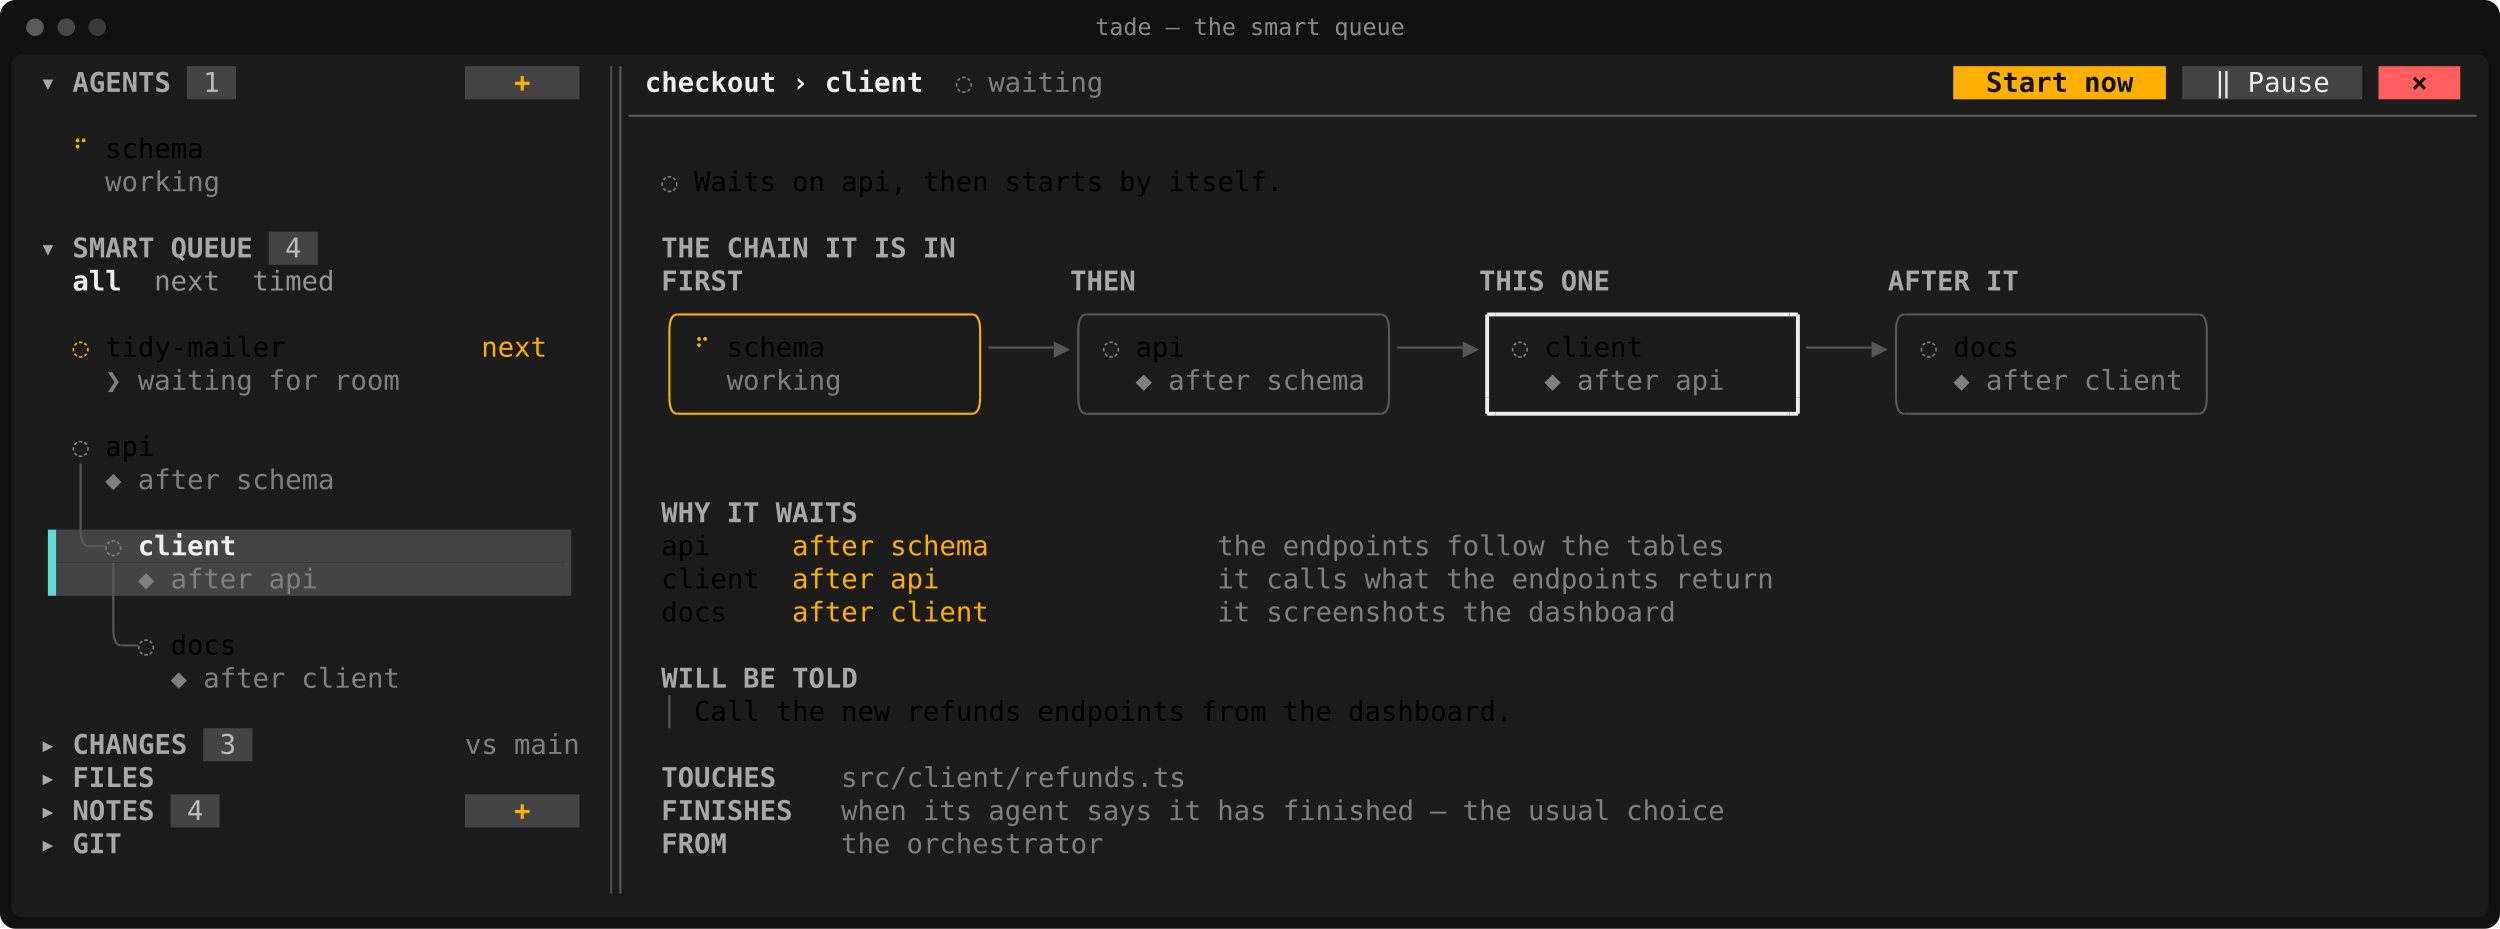
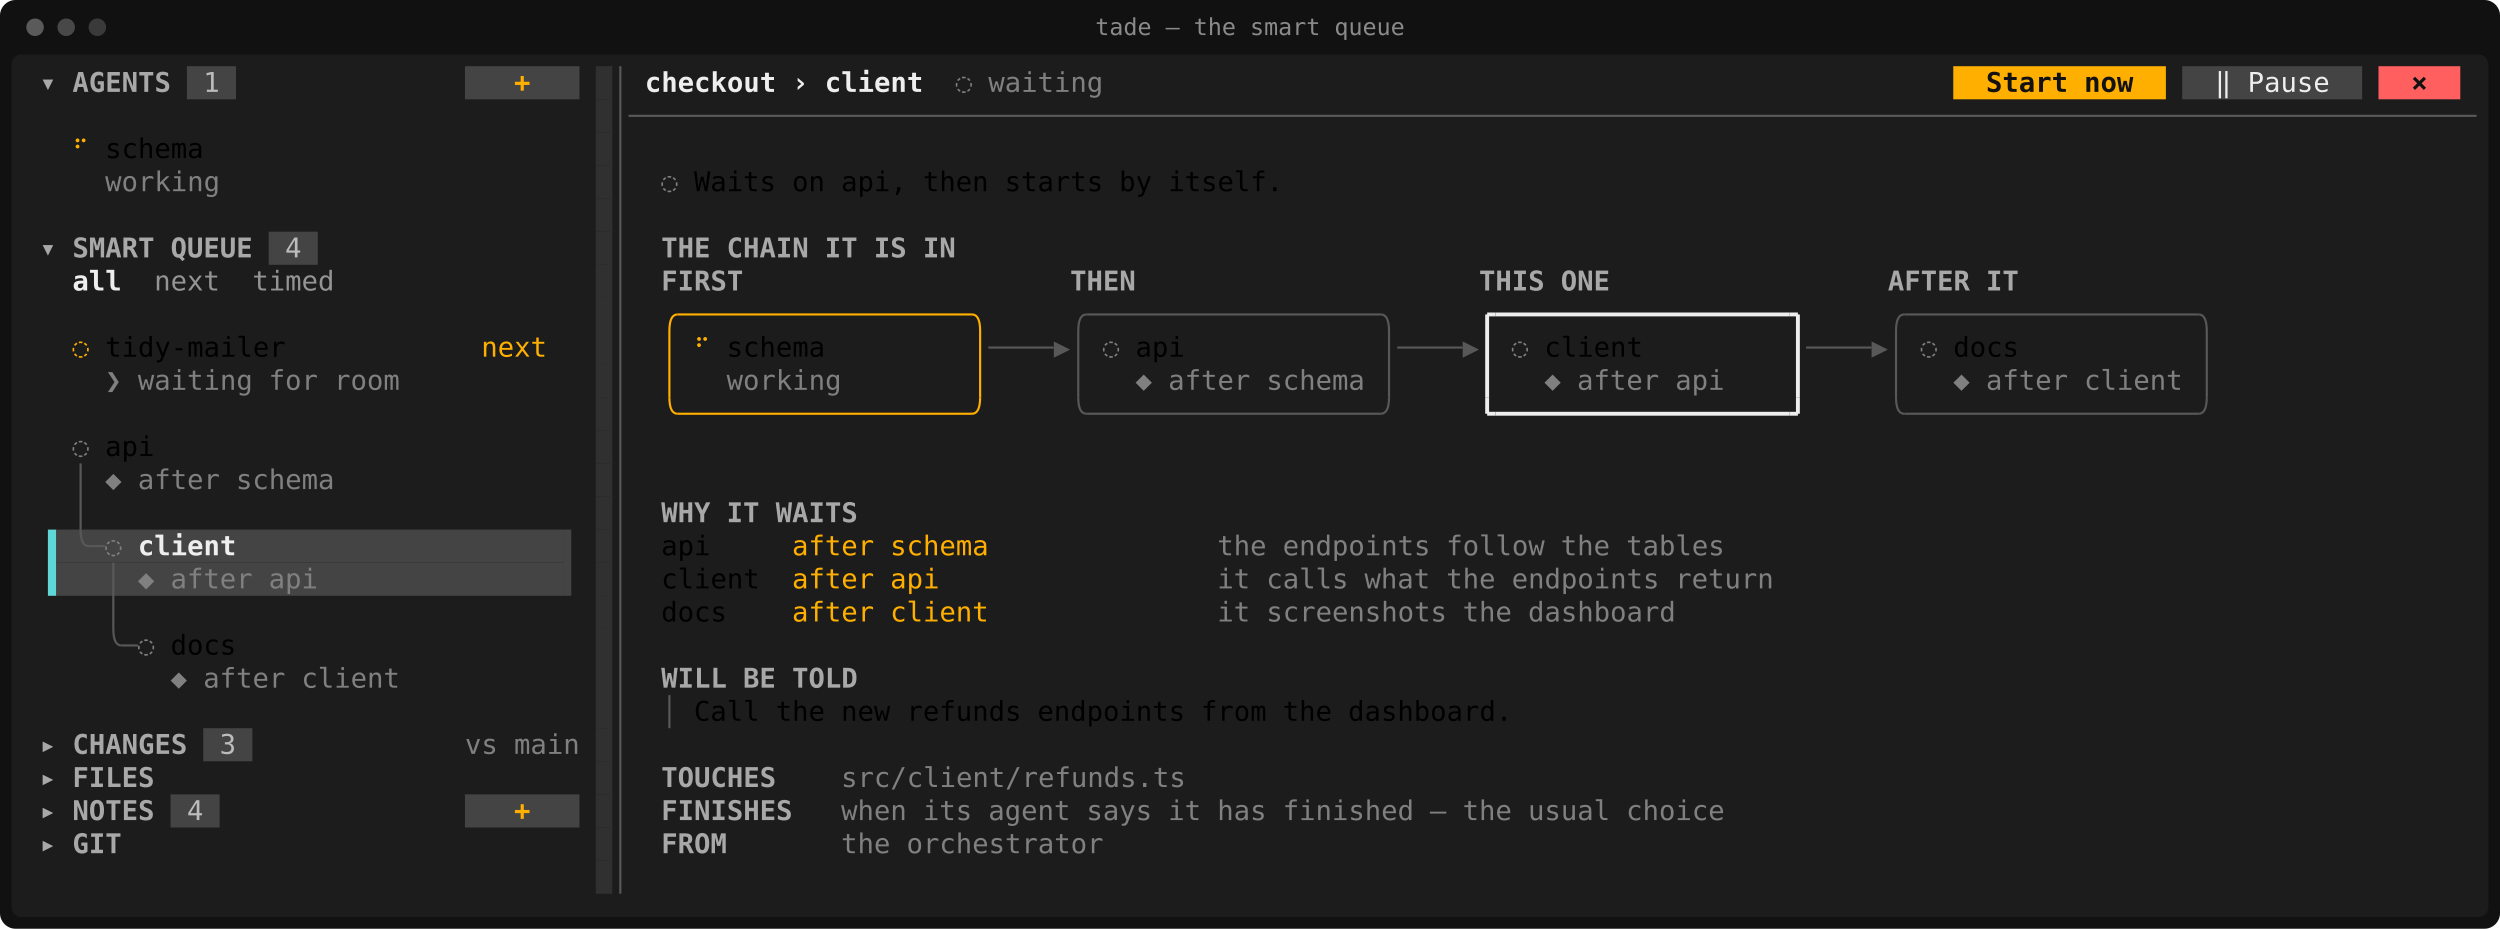
<svg xmlns="http://www.w3.org/2000/svg" viewBox="0 0 1284 477" width="1284" height="477" font-family="ui-monospace,SFMono-Regular,Menlo,Consolas,'DejaVu Sans Mono','Liberation Mono',monospace" font-size="14" role="img" aria-label="tade — the smart queue">
  <rect width="1284" height="477" rx="8" fill="#111111" />
  <rect x="6" y="28" width="1272" height="443" rx="5" fill="#1c1c1c" />
  <circle cx="18" cy="14" r="4.5" fill="#5a5a5a" />
  <circle cx="34" cy="14" r="4.5" fill="#484848" />
  <circle cx="50" cy="14" r="4.5" fill="#3a3a3a" />
  <text x="642" y="18" fill="#8a8a8a" font-size="12" text-anchor="middle">tade — the smart queue</text>
  <rect x="96" y="34" width="25.2" height="17" fill="rgb(68,68,68)" />
  <rect x="238.8" y="34" width="58.8" height="17" fill="rgb(68,68,68)" />
+   <rect x="306" y="34" width="8.4" height="17" fill="rgb(48,48,48)" />
  <rect x="1003.2" y="34" width="109.2" height="17" fill="rgb(255,175,0)" />
  <rect x="1120.8" y="34" width="92.4" height="17" fill="rgb(68,68,68)" />
  <rect x="1221.6" y="34" width="42" height="17" fill="rgb(255,95,95)" />
+   <rect x="306" y="51" width="8.4" height="17" fill="rgb(48,48,48)" />
+   <rect x="306" y="68" width="8.4" height="17" fill="rgb(48,48,48)" />
+   <rect x="306" y="85" width="8.4" height="17" fill="rgb(48,48,48)" />
+   <rect x="306" y="102" width="8.4" height="17" fill="rgb(48,48,48)" />
  <rect x="138" y="119" width="25.2" height="17" fill="rgb(68,68,68)" />
+   <rect x="306" y="119" width="8.4" height="17" fill="rgb(48,48,48)" />
+   <rect x="306" y="136" width="8.4" height="17" fill="rgb(48,48,48)" />
+   <rect x="306" y="153" width="8.4" height="17" fill="rgb(48,48,48)" />
+   <rect x="306" y="170" width="8.4" height="17" fill="rgb(48,48,48)" />
+   <rect x="306" y="187" width="8.4" height="17" fill="rgb(48,48,48)" />
+   <rect x="306" y="204" width="8.4" height="17" fill="rgb(48,48,48)" />
+   <rect x="306" y="221" width="8.4" height="17" fill="rgb(48,48,48)" />
+   <rect x="306" y="238" width="8.4" height="17" fill="rgb(48,48,48)" />
+   <rect x="306" y="255" width="8.4" height="17" fill="rgb(48,48,48)" />
  <rect x="28.8" y="272" width="260.4" height="17" fill="rgb(68,68,68)" />
+   <rect x="306" y="272" width="8.4" height="17" fill="rgb(48,48,48)" />
  <rect x="28.8" y="289" width="260.4" height="17" fill="rgb(68,68,68)" />
+   <rect x="306" y="289" width="8.4" height="17" fill="rgb(48,48,48)" />
+   <rect x="306" y="306" width="8.4" height="17" fill="rgb(48,48,48)" />
+   <rect x="306" y="323" width="8.4" height="17" fill="rgb(48,48,48)" />
+   <rect x="306" y="340" width="8.4" height="17" fill="rgb(48,48,48)" />
+   <rect x="306" y="357" width="8.4" height="17" fill="rgb(48,48,48)" />
  <rect x="104.4" y="374" width="25.2" height="17" fill="rgb(68,68,68)" />
+   <rect x="306" y="374" width="8.4" height="17" fill="rgb(48,48,48)" />
+   <rect x="306" y="391" width="8.4" height="17" fill="rgb(48,48,48)" />
  <rect x="87.6" y="408" width="25.2" height="17" fill="rgb(68,68,68)" />
  <rect x="238.8" y="408" width="58.8" height="17" fill="rgb(68,68,68)" />
-   <rect x="313.35" y="34" width="1.05" height="425" fill="rgb(78,78,78)" />
+   <rect x="306" y="408" width="8.4" height="17" fill="rgb(48,48,48)" />
+   <rect x="306" y="425" width="8.4" height="17" fill="rgb(48,48,48)" />
+   <rect x="306" y="442" width="8.4" height="17" fill="rgb(48,48,48)" />
+   <rect x="313.35" y="34" width="1.05" height="425" fill="rgb(48,48,48)" />
  <rect x="24.6" y="272" width="4.2" height="34" fill="rgb(95,215,215)" />
  <rect x="289.2" y="272" width="4.2" height="34" fill="rgb(68,68,68)" />
  <line x1="318.6" y1="34" x2="318.6" y2="459" stroke="rgb(88,88,88)" stroke-width="1.1" />
  <line x1="322.8" y1="59.5" x2="1272" y2="59.5" stroke="rgb(88,88,88)" stroke-width="1.1" />
  <path d="M343.8 170Q343.8 161.5 348 161.5" fill="none" stroke="rgb(255,175,0)" stroke-width="1.1" />
  <line x1="348" y1="161.5" x2="499.2" y2="161.5" stroke="rgb(255,175,0)" stroke-width="1.1" />
  <path d="M503.4 170Q503.4 161.5 499.2 161.5" fill="none" stroke="rgb(255,175,0)" stroke-width="1.1" />
  <path d="M553.8 170Q553.8 161.5 558 161.5" fill="none" stroke="rgb(88,88,88)" stroke-width="1.1" />
  <line x1="558" y1="161.5" x2="709.2" y2="161.5" stroke="rgb(88,88,88)" stroke-width="1.1" />
  <path d="M713.4 170Q713.4 161.5 709.2 161.5" fill="none" stroke="rgb(88,88,88)" stroke-width="1.1" />
  <line x1="763.8" y1="161.5" x2="768" y2="161.5" stroke="rgb(238,238,238)" stroke-width="2" />
  <line x1="763.8" y1="161.5" x2="763.8" y2="170" stroke="rgb(238,238,238)" stroke-width="2" />
  <line x1="768" y1="161.5" x2="919.2" y2="161.5" stroke="rgb(238,238,238)" stroke-width="2" />
  <line x1="919.2" y1="161.5" x2="923.4" y2="161.5" stroke="rgb(238,238,238)" stroke-width="2" />
  <line x1="923.4" y1="161.5" x2="923.4" y2="170" stroke="rgb(238,238,238)" stroke-width="2" />
  <path d="M973.8 170Q973.8 161.5 978 161.5" fill="none" stroke="rgb(88,88,88)" stroke-width="1.1" />
  <line x1="978" y1="161.5" x2="1129.2" y2="161.5" stroke="rgb(88,88,88)" stroke-width="1.1" />
  <path d="M1133.4 170Q1133.4 161.5 1129.2 161.5" fill="none" stroke="rgb(88,88,88)" stroke-width="1.1" />
  <line x1="343.8" y1="170" x2="343.8" y2="204" stroke="rgb(255,175,0)" stroke-width="1.1" />
  <line x1="503.4" y1="170" x2="503.4" y2="204" stroke="rgb(255,175,0)" stroke-width="1.1" />
  <line x1="507.6" y1="178.5" x2="541.2" y2="178.5" stroke="rgb(88,88,88)" stroke-width="1.1" />
  <line x1="553.8" y1="170" x2="553.8" y2="204" stroke="rgb(88,88,88)" stroke-width="1.1" />
  <line x1="713.4" y1="170" x2="713.4" y2="204" stroke="rgb(88,88,88)" stroke-width="1.1" />
  <line x1="717.6" y1="178.5" x2="751.2" y2="178.5" stroke="rgb(88,88,88)" stroke-width="1.1" />
  <line x1="763.8" y1="170" x2="763.8" y2="204" stroke="rgb(238,238,238)" stroke-width="2" />
  <line x1="923.4" y1="170" x2="923.4" y2="204" stroke="rgb(238,238,238)" stroke-width="2" />
  <line x1="927.6" y1="178.5" x2="961.2" y2="178.5" stroke="rgb(88,88,88)" stroke-width="1.1" />
  <line x1="973.8" y1="170" x2="973.8" y2="204" stroke="rgb(88,88,88)" stroke-width="1.1" />
  <line x1="1133.4" y1="170" x2="1133.4" y2="204" stroke="rgb(88,88,88)" stroke-width="1.1" />
  <path d="M343.8 204Q343.8 212.5 348 212.5" fill="none" stroke="rgb(255,175,0)" stroke-width="1.1" />
  <line x1="348" y1="212.5" x2="499.2" y2="212.5" stroke="rgb(255,175,0)" stroke-width="1.1" />
  <path d="M503.4 204Q503.4 212.5 499.2 212.5" fill="none" stroke="rgb(255,175,0)" stroke-width="1.1" />
  <path d="M553.8 204Q553.8 212.5 558 212.5" fill="none" stroke="rgb(88,88,88)" stroke-width="1.1" />
  <line x1="558" y1="212.5" x2="709.2" y2="212.5" stroke="rgb(88,88,88)" stroke-width="1.1" />
  <path d="M713.4 204Q713.4 212.5 709.2 212.5" fill="none" stroke="rgb(88,88,88)" stroke-width="1.1" />
  <line x1="763.8" y1="212.5" x2="768" y2="212.5" stroke="rgb(238,238,238)" stroke-width="2" />
  <line x1="763.8" y1="204" x2="763.8" y2="212.5" stroke="rgb(238,238,238)" stroke-width="2" />
  <line x1="768" y1="212.5" x2="919.2" y2="212.5" stroke="rgb(238,238,238)" stroke-width="2" />
  <line x1="919.2" y1="212.5" x2="923.4" y2="212.5" stroke="rgb(238,238,238)" stroke-width="2" />
  <line x1="923.4" y1="204" x2="923.4" y2="212.5" stroke="rgb(238,238,238)" stroke-width="2" />
  <path d="M973.8 204Q973.8 212.5 978 212.5" fill="none" stroke="rgb(88,88,88)" stroke-width="1.1" />
  <line x1="978" y1="212.5" x2="1129.2" y2="212.5" stroke="rgb(88,88,88)" stroke-width="1.1" />
  <path d="M1133.4 204Q1133.4 212.5 1129.2 212.5" fill="none" stroke="rgb(88,88,88)" stroke-width="1.1" />
  <line x1="41.4" y1="238" x2="41.4" y2="272" stroke="rgb(88,88,88)" stroke-width="1.1" />
  <path d="M41.4 272Q41.4 280.5 45.6 280.5" fill="none" stroke="rgb(88,88,88)" stroke-width="1.1" />
  <line x1="45.6" y1="280.5" x2="54" y2="280.5" stroke="rgb(88,88,88)" stroke-width="1.1" />
  <line x1="58.2" y1="289" x2="58.2" y2="323" stroke="rgb(88,88,88)" stroke-width="1.1" />
  <path d="M58.2 323Q58.2 331.5 62.4 331.5" fill="none" stroke="rgb(88,88,88)" stroke-width="1.1" />
  <line x1="62.4" y1="331.5" x2="70.8" y2="331.5" stroke="rgb(88,88,88)" stroke-width="1.1" />
  <line x1="343.8" y1="357" x2="343.8" y2="374" stroke="rgb(88,88,88)" stroke-width="1.1" />
  <text x="20.4" y="47.2" textLength="8.4" lengthAdjust="spacingAndGlyphs" fill="rgb(168,168,168)" font-weight="700">▾</text>
  <text x="37.2" y="47.2" textLength="50.4" lengthAdjust="spacingAndGlyphs" fill="rgb(168,168,168)" font-weight="700">AGENTS</text>
  <text x="104.4" y="47.2" textLength="8.4" lengthAdjust="spacingAndGlyphs" fill="rgb(188,188,188)">1</text>
  <text x="264" y="47.2" textLength="8.4" lengthAdjust="spacingAndGlyphs" fill="rgb(255,175,0)" font-weight="700">+</text>
  <text x="331.2" y="47.2" textLength="67.2" lengthAdjust="spacingAndGlyphs" fill="rgb(238,238,238)" font-weight="700">checkout</text>
  <text x="406.8" y="47.2" textLength="8.4" lengthAdjust="spacingAndGlyphs" fill="rgb(238,238,238)" font-weight="700">›</text>
  <text x="423.6" y="47.2" textLength="50.4" lengthAdjust="spacingAndGlyphs" fill="rgb(238,238,238)" font-weight="700">client</text>
  <text x="490.8" y="47.2" textLength="8.4" lengthAdjust="spacingAndGlyphs" fill="rgb(128,128,128)">◌</text>
  <text x="507.6" y="47.2" textLength="58.8" lengthAdjust="spacingAndGlyphs" fill="rgb(128,128,128)">waiting</text>
  <text x="1020" y="47.2" textLength="42" lengthAdjust="spacingAndGlyphs" fill="rgb(18,18,18)" font-weight="700">Start</text>
  <text x="1070.4" y="47.2" textLength="25.2" lengthAdjust="spacingAndGlyphs" fill="rgb(18,18,18)" font-weight="700">now</text>
  <text x="1137.6" y="47.2" textLength="8.4" lengthAdjust="spacingAndGlyphs" fill="rgb(238,238,238)">‖</text>
  <text x="1154.4" y="47.2" textLength="42" lengthAdjust="spacingAndGlyphs" fill="rgb(238,238,238)">Pause</text>
  <text x="1238.4" y="47.2" textLength="8.4" lengthAdjust="spacingAndGlyphs" fill="rgb(18,18,18)" font-weight="700">×</text>
  <text x="37.2" y="81.2" textLength="8.4" lengthAdjust="spacingAndGlyphs" fill="rgb(255,175,0)">⠋</text>
  <text x="54" y="81.2" textLength="50.4" lengthAdjust="spacingAndGlyphs">schema</text>
  <text x="54" y="98.2" textLength="58.8" lengthAdjust="spacingAndGlyphs" fill="rgb(128,128,128)">working</text>
  <text x="339.6" y="98.2" textLength="8.4" lengthAdjust="spacingAndGlyphs" fill="rgb(128,128,128)">◌</text>
  <text x="356.4" y="98.2" textLength="42" lengthAdjust="spacingAndGlyphs">Waits</text>
  <text x="406.8" y="98.2" textLength="16.8" lengthAdjust="spacingAndGlyphs">on</text>
  <text x="432" y="98.2" textLength="33.6" lengthAdjust="spacingAndGlyphs">api,</text>
  <text x="474" y="98.2" textLength="33.6" lengthAdjust="spacingAndGlyphs">then</text>
  <text x="516" y="98.2" textLength="50.4" lengthAdjust="spacingAndGlyphs">starts</text>
  <text x="574.8" y="98.2" textLength="16.8" lengthAdjust="spacingAndGlyphs">by</text>
  <text x="600" y="98.2" textLength="58.8" lengthAdjust="spacingAndGlyphs">itself.</text>
  <text x="20.4" y="132.2" textLength="8.4" lengthAdjust="spacingAndGlyphs" fill="rgb(168,168,168)" font-weight="700">▾</text>
  <text x="37.2" y="132.2" textLength="42" lengthAdjust="spacingAndGlyphs" fill="rgb(168,168,168)" font-weight="700">SMART</text>
  <text x="87.6" y="132.2" textLength="42" lengthAdjust="spacingAndGlyphs" fill="rgb(168,168,168)" font-weight="700">QUEUE</text>
  <text x="146.4" y="132.2" textLength="8.4" lengthAdjust="spacingAndGlyphs" fill="rgb(188,188,188)">4</text>
  <text x="339.6" y="132.2" textLength="25.2" lengthAdjust="spacingAndGlyphs" fill="rgb(168,168,168)" font-weight="700">THE</text>
  <text x="373.2" y="132.2" textLength="42" lengthAdjust="spacingAndGlyphs" fill="rgb(168,168,168)" font-weight="700">CHAIN</text>
  <text x="423.6" y="132.2" textLength="16.8" lengthAdjust="spacingAndGlyphs" fill="rgb(168,168,168)" font-weight="700">IT</text>
  <text x="448.8" y="132.2" textLength="16.8" lengthAdjust="spacingAndGlyphs" fill="rgb(168,168,168)" font-weight="700">IS</text>
  <text x="474" y="132.2" textLength="16.8" lengthAdjust="spacingAndGlyphs" fill="rgb(168,168,168)" font-weight="700">IN</text>
  <text x="37.2" y="149.2" textLength="25.2" lengthAdjust="spacingAndGlyphs" fill="rgb(238,238,238)" font-weight="700">all</text>
  <text x="79.2" y="149.2" textLength="33.6" lengthAdjust="spacingAndGlyphs" fill="rgb(148,148,148)">next</text>
  <text x="129.6" y="149.2" textLength="42" lengthAdjust="spacingAndGlyphs" fill="rgb(148,148,148)">timed</text>
  <text x="339.6" y="149.2" textLength="42" lengthAdjust="spacingAndGlyphs" fill="rgb(168,168,168)" font-weight="700">FIRST</text>
  <text x="549.6" y="149.2" textLength="33.6" lengthAdjust="spacingAndGlyphs" fill="rgb(168,168,168)" font-weight="700">THEN</text>
  <text x="759.6" y="149.2" textLength="33.6" lengthAdjust="spacingAndGlyphs" fill="rgb(168,168,168)" font-weight="700">THIS</text>
  <text x="801.6" y="149.2" textLength="25.2" lengthAdjust="spacingAndGlyphs" fill="rgb(168,168,168)" font-weight="700">ONE</text>
  <text x="969.6" y="149.2" textLength="42" lengthAdjust="spacingAndGlyphs" fill="rgb(168,168,168)" font-weight="700">AFTER</text>
  <text x="1020" y="149.2" textLength="16.8" lengthAdjust="spacingAndGlyphs" fill="rgb(168,168,168)" font-weight="700">IT</text>
  <text x="37.2" y="183.2" textLength="8.4" lengthAdjust="spacingAndGlyphs" fill="rgb(255,175,0)">◌</text>
  <text x="54" y="183.2" textLength="92.4" lengthAdjust="spacingAndGlyphs">tidy-mailer</text>
  <text x="247.2" y="183.2" textLength="33.6" lengthAdjust="spacingAndGlyphs" fill="rgb(255,175,0)">next</text>
  <text x="356.4" y="183.2" textLength="8.4" lengthAdjust="spacingAndGlyphs" fill="rgb(255,175,0)">⠋</text>
  <text x="373.2" y="183.2" textLength="50.4" lengthAdjust="spacingAndGlyphs">schema</text>
  <text x="541.2" y="183.2" textLength="8.4" lengthAdjust="spacingAndGlyphs" fill="rgb(88,88,88)">▶</text>
  <text x="566.4" y="183.2" textLength="8.4" lengthAdjust="spacingAndGlyphs" fill="rgb(128,128,128)">◌</text>
  <text x="583.2" y="183.2" textLength="25.2" lengthAdjust="spacingAndGlyphs">api</text>
  <text x="751.2" y="183.2" textLength="8.4" lengthAdjust="spacingAndGlyphs" fill="rgb(88,88,88)">▶</text>
  <text x="776.4" y="183.2" textLength="8.4" lengthAdjust="spacingAndGlyphs" fill="rgb(128,128,128)">◌</text>
  <text x="793.2" y="183.2" textLength="50.4" lengthAdjust="spacingAndGlyphs">client</text>
  <text x="961.2" y="183.2" textLength="8.4" lengthAdjust="spacingAndGlyphs" fill="rgb(88,88,88)">▶</text>
  <text x="986.4" y="183.2" textLength="8.4" lengthAdjust="spacingAndGlyphs" fill="rgb(128,128,128)">◌</text>
  <text x="1003.2" y="183.2" textLength="33.6" lengthAdjust="spacingAndGlyphs">docs</text>
  <text x="54" y="200.2" textLength="8.4" lengthAdjust="spacingAndGlyphs" fill="rgb(128,128,128)">❯</text>
  <text x="70.8" y="200.2" textLength="58.8" lengthAdjust="spacingAndGlyphs" fill="rgb(128,128,128)">waiting</text>
  <text x="138" y="200.2" textLength="25.2" lengthAdjust="spacingAndGlyphs" fill="rgb(128,128,128)">for</text>
  <text x="171.6" y="200.2" textLength="33.6" lengthAdjust="spacingAndGlyphs" fill="rgb(128,128,128)">room</text>
  <text x="373.2" y="200.2" textLength="58.8" lengthAdjust="spacingAndGlyphs" fill="rgb(128,128,128)">working</text>
  <text x="583.2" y="200.2" textLength="8.4" lengthAdjust="spacingAndGlyphs" fill="rgb(128,128,128)">◆</text>
  <text x="600" y="200.2" textLength="42" lengthAdjust="spacingAndGlyphs" fill="rgb(128,128,128)">after</text>
  <text x="650.4" y="200.2" textLength="50.4" lengthAdjust="spacingAndGlyphs" fill="rgb(128,128,128)">schema</text>
  <text x="793.2" y="200.2" textLength="8.4" lengthAdjust="spacingAndGlyphs" fill="rgb(128,128,128)">◆</text>
  <text x="810" y="200.2" textLength="42" lengthAdjust="spacingAndGlyphs" fill="rgb(128,128,128)">after</text>
  <text x="860.4" y="200.2" textLength="25.2" lengthAdjust="spacingAndGlyphs" fill="rgb(128,128,128)">api</text>
  <text x="1003.2" y="200.2" textLength="8.4" lengthAdjust="spacingAndGlyphs" fill="rgb(128,128,128)">◆</text>
  <text x="1020" y="200.2" textLength="42" lengthAdjust="spacingAndGlyphs" fill="rgb(128,128,128)">after</text>
  <text x="1070.4" y="200.2" textLength="50.4" lengthAdjust="spacingAndGlyphs" fill="rgb(128,128,128)">client</text>
  <text x="37.2" y="234.2" textLength="8.4" lengthAdjust="spacingAndGlyphs" fill="rgb(128,128,128)">◌</text>
  <text x="54" y="234.2" textLength="25.2" lengthAdjust="spacingAndGlyphs">api</text>
  <text x="54" y="251.2" textLength="8.4" lengthAdjust="spacingAndGlyphs" fill="rgb(128,128,128)">◆</text>
  <text x="70.8" y="251.2" textLength="42" lengthAdjust="spacingAndGlyphs" fill="rgb(128,128,128)">after</text>
  <text x="121.2" y="251.2" textLength="50.4" lengthAdjust="spacingAndGlyphs" fill="rgb(128,128,128)">schema</text>
  <text x="339.6" y="268.2" textLength="25.2" lengthAdjust="spacingAndGlyphs" fill="rgb(168,168,168)" font-weight="700">WHY</text>
  <text x="373.2" y="268.2" textLength="16.8" lengthAdjust="spacingAndGlyphs" fill="rgb(168,168,168)" font-weight="700">IT</text>
  <text x="398.4" y="268.2" textLength="42" lengthAdjust="spacingAndGlyphs" fill="rgb(168,168,168)" font-weight="700">WAITS</text>
  <text x="54" y="285.2" textLength="8.4" lengthAdjust="spacingAndGlyphs" fill="rgb(128,128,128)">◌</text>
  <text x="70.8" y="285.2" textLength="50.4" lengthAdjust="spacingAndGlyphs" fill="rgb(238,238,238)" font-weight="700">client</text>
  <text x="339.6" y="285.2" textLength="25.2" lengthAdjust="spacingAndGlyphs">api</text>
  <text x="406.8" y="285.2" textLength="42" lengthAdjust="spacingAndGlyphs" fill="rgb(255,175,0)">after</text>
  <text x="457.2" y="285.2" textLength="50.4" lengthAdjust="spacingAndGlyphs" fill="rgb(255,175,0)">schema</text>
  <text x="625.2" y="285.2" textLength="25.2" lengthAdjust="spacingAndGlyphs" fill="rgb(128,128,128)">the</text>
  <text x="658.8" y="285.2" textLength="75.6" lengthAdjust="spacingAndGlyphs" fill="rgb(128,128,128)">endpoints</text>
  <text x="742.8" y="285.2" textLength="50.4" lengthAdjust="spacingAndGlyphs" fill="rgb(128,128,128)">follow</text>
  <text x="801.6" y="285.2" textLength="25.2" lengthAdjust="spacingAndGlyphs" fill="rgb(128,128,128)">the</text>
  <text x="835.2" y="285.2" textLength="50.4" lengthAdjust="spacingAndGlyphs" fill="rgb(128,128,128)">tables</text>
  <text x="70.8" y="302.2" textLength="8.4" lengthAdjust="spacingAndGlyphs" fill="rgb(128,128,128)">◆</text>
  <text x="87.6" y="302.2" textLength="42" lengthAdjust="spacingAndGlyphs" fill="rgb(128,128,128)">after</text>
  <text x="138" y="302.2" textLength="25.2" lengthAdjust="spacingAndGlyphs" fill="rgb(128,128,128)">api</text>
  <text x="339.6" y="302.2" textLength="50.4" lengthAdjust="spacingAndGlyphs">client</text>
  <text x="406.8" y="302.2" textLength="42" lengthAdjust="spacingAndGlyphs" fill="rgb(255,175,0)">after</text>
  <text x="457.2" y="302.2" textLength="25.2" lengthAdjust="spacingAndGlyphs" fill="rgb(255,175,0)">api</text>
  <text x="625.2" y="302.2" textLength="16.8" lengthAdjust="spacingAndGlyphs" fill="rgb(128,128,128)">it</text>
  <text x="650.4" y="302.2" textLength="42" lengthAdjust="spacingAndGlyphs" fill="rgb(128,128,128)">calls</text>
  <text x="700.8" y="302.2" textLength="33.6" lengthAdjust="spacingAndGlyphs" fill="rgb(128,128,128)">what</text>
  <text x="742.8" y="302.2" textLength="25.2" lengthAdjust="spacingAndGlyphs" fill="rgb(128,128,128)">the</text>
  <text x="776.4" y="302.2" textLength="75.6" lengthAdjust="spacingAndGlyphs" fill="rgb(128,128,128)">endpoints</text>
  <text x="860.4" y="302.2" textLength="50.4" lengthAdjust="spacingAndGlyphs" fill="rgb(128,128,128)">return</text>
  <text x="339.6" y="319.2" textLength="33.6" lengthAdjust="spacingAndGlyphs">docs</text>
  <text x="406.8" y="319.2" textLength="42" lengthAdjust="spacingAndGlyphs" fill="rgb(255,175,0)">after</text>
  <text x="457.2" y="319.2" textLength="50.4" lengthAdjust="spacingAndGlyphs" fill="rgb(255,175,0)">client</text>
  <text x="625.2" y="319.2" textLength="16.8" lengthAdjust="spacingAndGlyphs" fill="rgb(128,128,128)">it</text>
  <text x="650.4" y="319.2" textLength="92.4" lengthAdjust="spacingAndGlyphs" fill="rgb(128,128,128)">screenshots</text>
  <text x="751.2" y="319.2" textLength="25.2" lengthAdjust="spacingAndGlyphs" fill="rgb(128,128,128)">the</text>
  <text x="784.8" y="319.2" textLength="75.6" lengthAdjust="spacingAndGlyphs" fill="rgb(128,128,128)">dashboard</text>
  <text x="70.8" y="336.2" textLength="8.4" lengthAdjust="spacingAndGlyphs" fill="rgb(128,128,128)">◌</text>
  <text x="87.6" y="336.2" textLength="33.6" lengthAdjust="spacingAndGlyphs">docs</text>
  <text x="87.6" y="353.2" textLength="8.4" lengthAdjust="spacingAndGlyphs" fill="rgb(128,128,128)">◆</text>
  <text x="104.4" y="353.2" textLength="42" lengthAdjust="spacingAndGlyphs" fill="rgb(128,128,128)">after</text>
  <text x="154.8" y="353.2" textLength="50.4" lengthAdjust="spacingAndGlyphs" fill="rgb(128,128,128)">client</text>
  <text x="339.6" y="353.2" textLength="33.6" lengthAdjust="spacingAndGlyphs" fill="rgb(168,168,168)" font-weight="700">WILL</text>
  <text x="381.6" y="353.2" textLength="16.8" lengthAdjust="spacingAndGlyphs" fill="rgb(168,168,168)" font-weight="700">BE</text>
  <text x="406.8" y="353.2" textLength="33.6" lengthAdjust="spacingAndGlyphs" fill="rgb(168,168,168)" font-weight="700">TOLD</text>
  <text x="356.4" y="370.2" textLength="33.6" lengthAdjust="spacingAndGlyphs">Call</text>
  <text x="398.4" y="370.2" textLength="25.2" lengthAdjust="spacingAndGlyphs">the</text>
  <text x="432" y="370.2" textLength="25.2" lengthAdjust="spacingAndGlyphs">new</text>
  <text x="465.6" y="370.2" textLength="58.8" lengthAdjust="spacingAndGlyphs">refunds</text>
  <text x="532.8" y="370.2" textLength="75.6" lengthAdjust="spacingAndGlyphs">endpoints</text>
  <text x="616.8" y="370.2" textLength="33.6" lengthAdjust="spacingAndGlyphs">from</text>
  <text x="658.8" y="370.2" textLength="25.2" lengthAdjust="spacingAndGlyphs">the</text>
  <text x="692.4" y="370.2" textLength="84" lengthAdjust="spacingAndGlyphs">dashboard.</text>
  <text x="20.4" y="387.2" textLength="8.4" lengthAdjust="spacingAndGlyphs" fill="rgb(168,168,168)" font-weight="700">▸</text>
  <text x="37.2" y="387.2" textLength="58.8" lengthAdjust="spacingAndGlyphs" fill="rgb(168,168,168)" font-weight="700">CHANGES</text>
  <text x="112.8" y="387.2" textLength="8.4" lengthAdjust="spacingAndGlyphs" fill="rgb(188,188,188)">3</text>
  <text x="238.8" y="387.2" textLength="16.8" lengthAdjust="spacingAndGlyphs" fill="rgb(128,128,128)">vs</text>
  <text x="264" y="387.2" textLength="33.6" lengthAdjust="spacingAndGlyphs" fill="rgb(128,128,128)">main</text>
  <text x="20.4" y="404.2" textLength="8.4" lengthAdjust="spacingAndGlyphs" fill="rgb(168,168,168)" font-weight="700">▸</text>
  <text x="37.2" y="404.2" textLength="42" lengthAdjust="spacingAndGlyphs" fill="rgb(168,168,168)" font-weight="700">FILES</text>
  <text x="339.6" y="404.2" textLength="58.8" lengthAdjust="spacingAndGlyphs" fill="rgb(168,168,168)" font-weight="700">TOUCHES</text>
  <text x="432" y="404.2" textLength="176.4" lengthAdjust="spacingAndGlyphs" fill="rgb(128,128,128)">src/client/refunds.ts</text>
  <text x="20.4" y="421.2" textLength="8.4" lengthAdjust="spacingAndGlyphs" fill="rgb(168,168,168)" font-weight="700">▸</text>
  <text x="37.2" y="421.2" textLength="42" lengthAdjust="spacingAndGlyphs" fill="rgb(168,168,168)" font-weight="700">NOTES</text>
  <text x="96" y="421.2" textLength="8.4" lengthAdjust="spacingAndGlyphs" fill="rgb(188,188,188)">4</text>
  <text x="264" y="421.2" textLength="8.4" lengthAdjust="spacingAndGlyphs" fill="rgb(255,175,0)" font-weight="700">+</text>
  <text x="339.6" y="421.2" textLength="67.2" lengthAdjust="spacingAndGlyphs" fill="rgb(168,168,168)" font-weight="700">FINISHES</text>
  <text x="432" y="421.2" textLength="33.6" lengthAdjust="spacingAndGlyphs" fill="rgb(128,128,128)">when</text>
  <text x="474" y="421.2" textLength="25.2" lengthAdjust="spacingAndGlyphs" fill="rgb(128,128,128)">its</text>
  <text x="507.6" y="421.2" textLength="42" lengthAdjust="spacingAndGlyphs" fill="rgb(128,128,128)">agent</text>
  <text x="558" y="421.2" textLength="33.6" lengthAdjust="spacingAndGlyphs" fill="rgb(128,128,128)">says</text>
  <text x="600" y="421.2" textLength="16.8" lengthAdjust="spacingAndGlyphs" fill="rgb(128,128,128)">it</text>
  <text x="625.2" y="421.2" textLength="25.2" lengthAdjust="spacingAndGlyphs" fill="rgb(128,128,128)">has</text>
  <text x="658.8" y="421.2" textLength="67.2" lengthAdjust="spacingAndGlyphs" fill="rgb(128,128,128)">finished</text>
  <text x="734.4" y="421.2" textLength="8.4" lengthAdjust="spacingAndGlyphs" fill="rgb(128,128,128)">—</text>
  <text x="751.2" y="421.2" textLength="25.2" lengthAdjust="spacingAndGlyphs" fill="rgb(128,128,128)">the</text>
  <text x="784.8" y="421.2" textLength="42" lengthAdjust="spacingAndGlyphs" fill="rgb(128,128,128)">usual</text>
  <text x="835.2" y="421.2" textLength="50.4" lengthAdjust="spacingAndGlyphs" fill="rgb(128,128,128)">choice</text>
  <text x="20.4" y="438.2" textLength="8.4" lengthAdjust="spacingAndGlyphs" fill="rgb(168,168,168)" font-weight="700">▸</text>
  <text x="37.2" y="438.2" textLength="25.2" lengthAdjust="spacingAndGlyphs" fill="rgb(168,168,168)" font-weight="700">GIT</text>
  <text x="339.6" y="438.2" textLength="33.6" lengthAdjust="spacingAndGlyphs" fill="rgb(168,168,168)" font-weight="700">FROM</text>
  <text x="432" y="438.2" textLength="25.2" lengthAdjust="spacingAndGlyphs" fill="rgb(128,128,128)">the</text>
  <text x="465.6" y="438.2" textLength="100.8" lengthAdjust="spacingAndGlyphs" fill="rgb(128,128,128)">orchestrator</text>
</svg>
